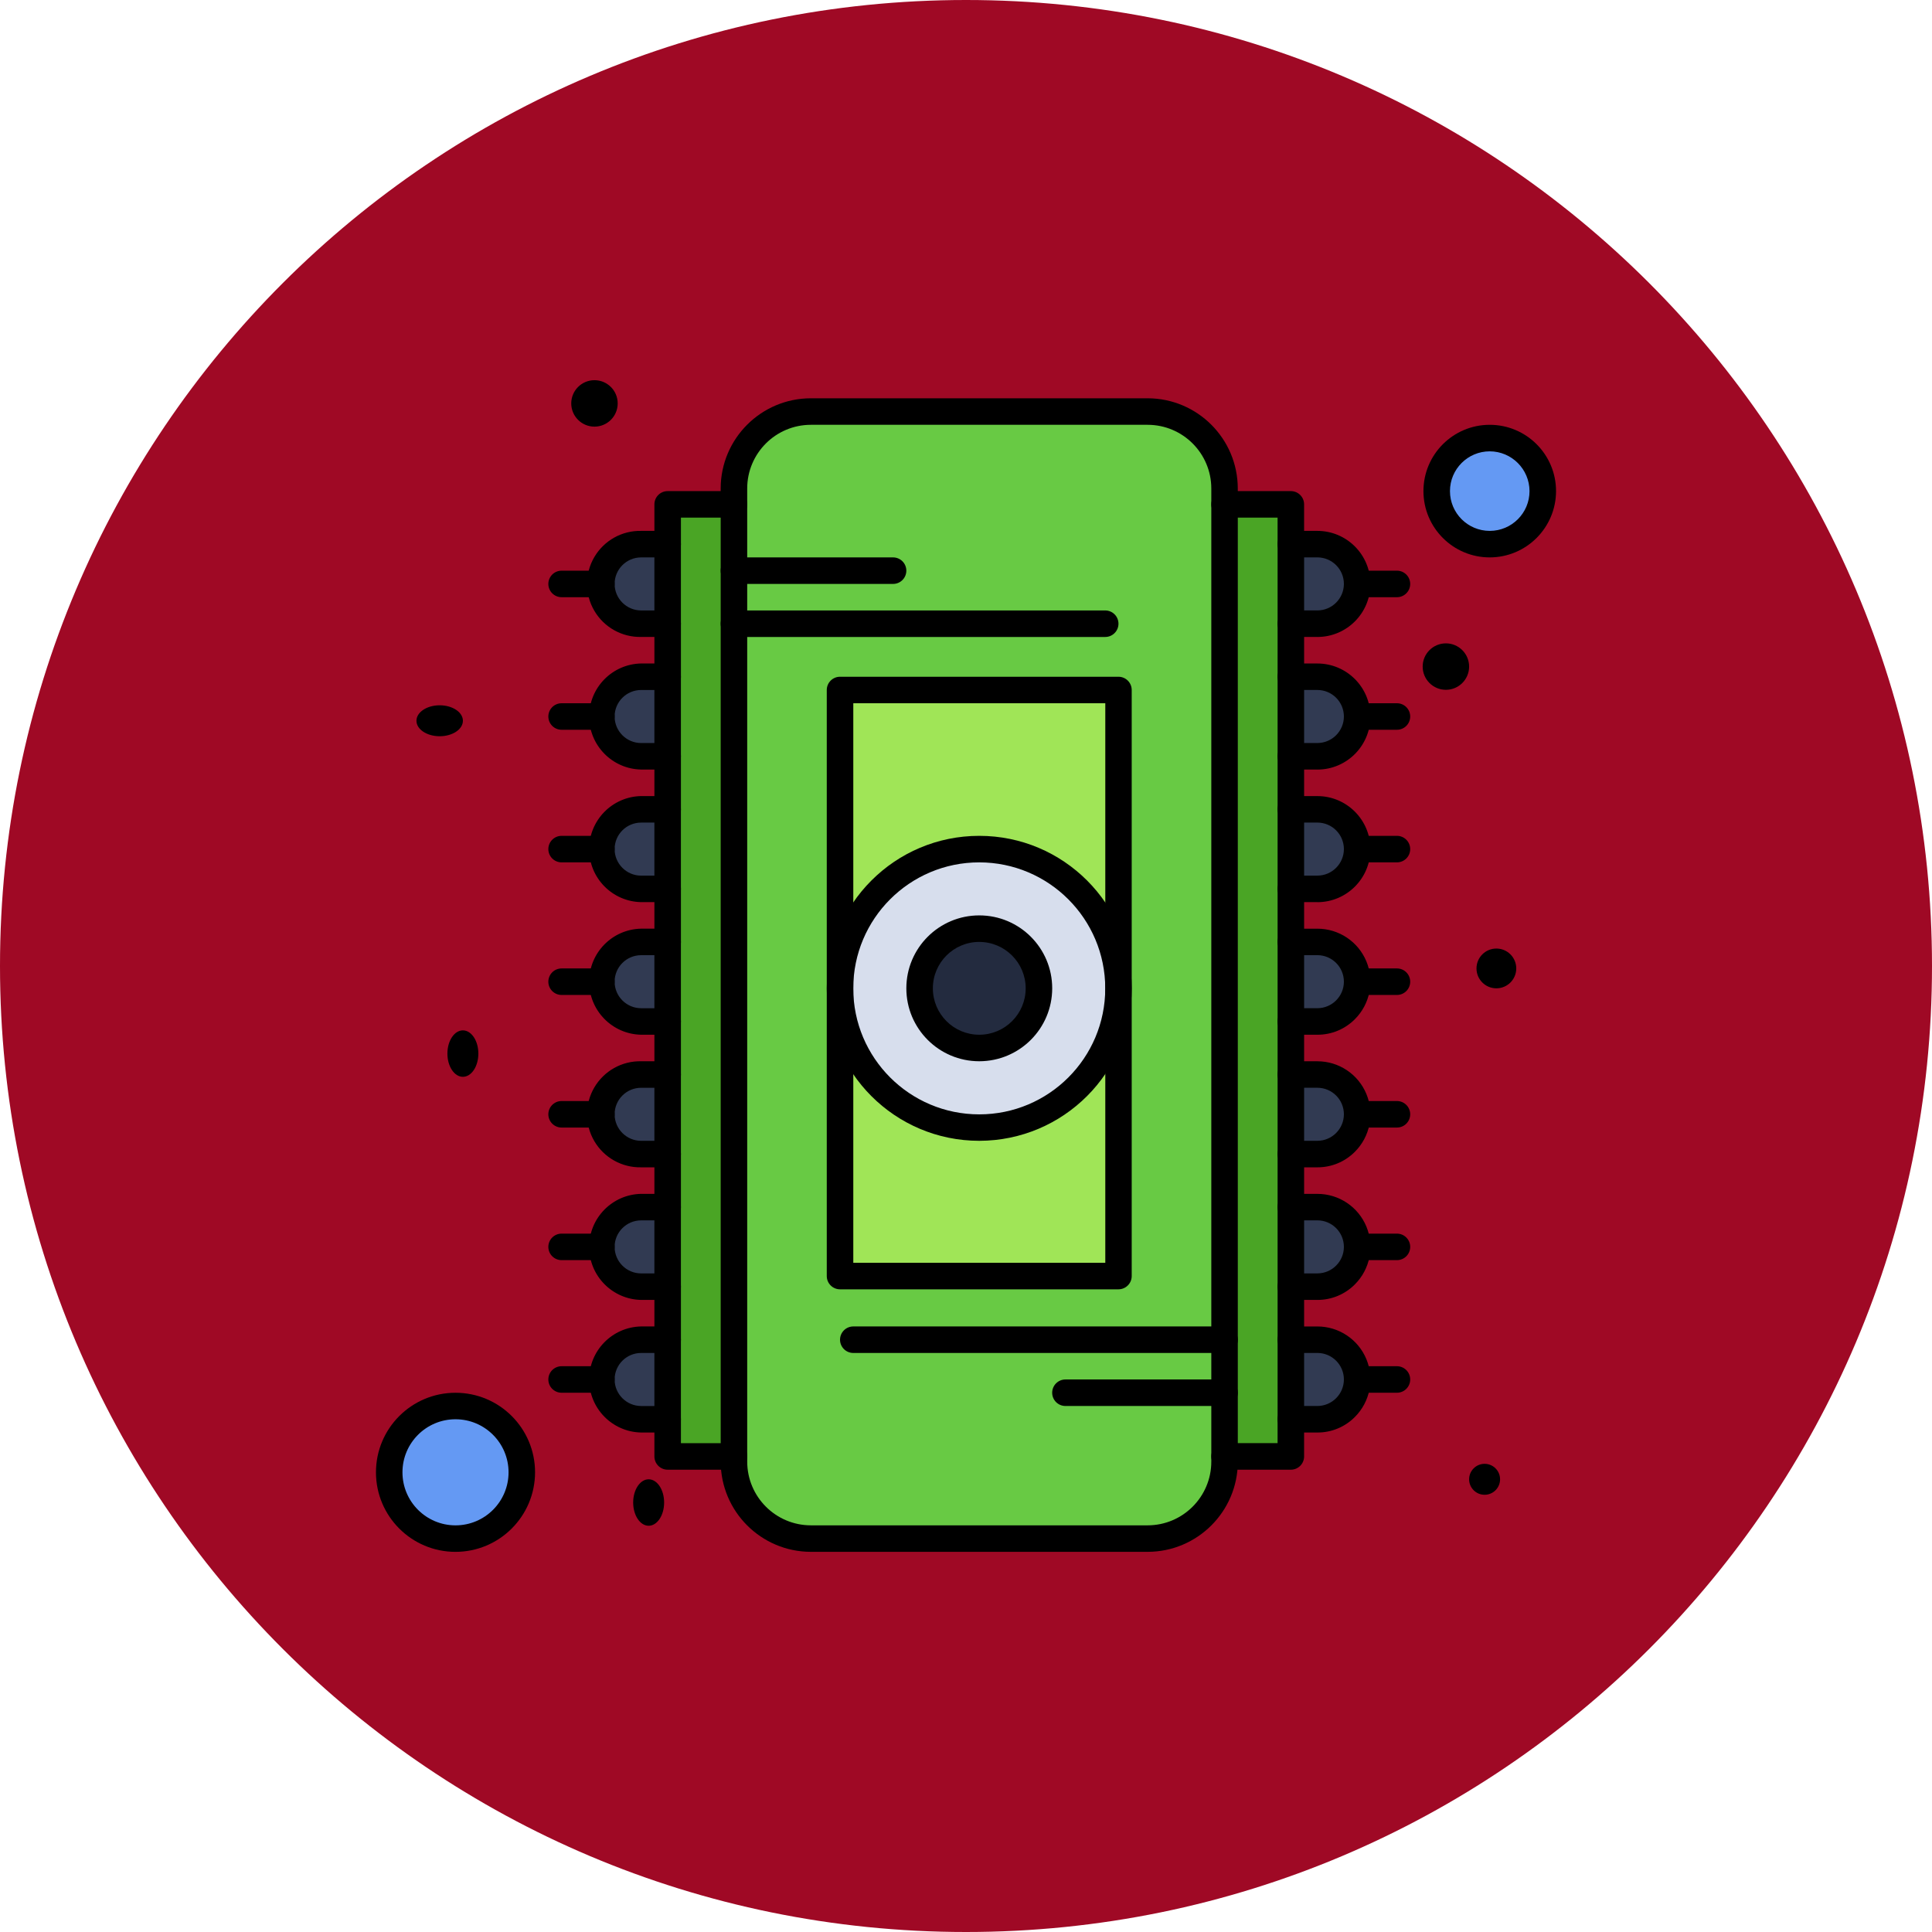
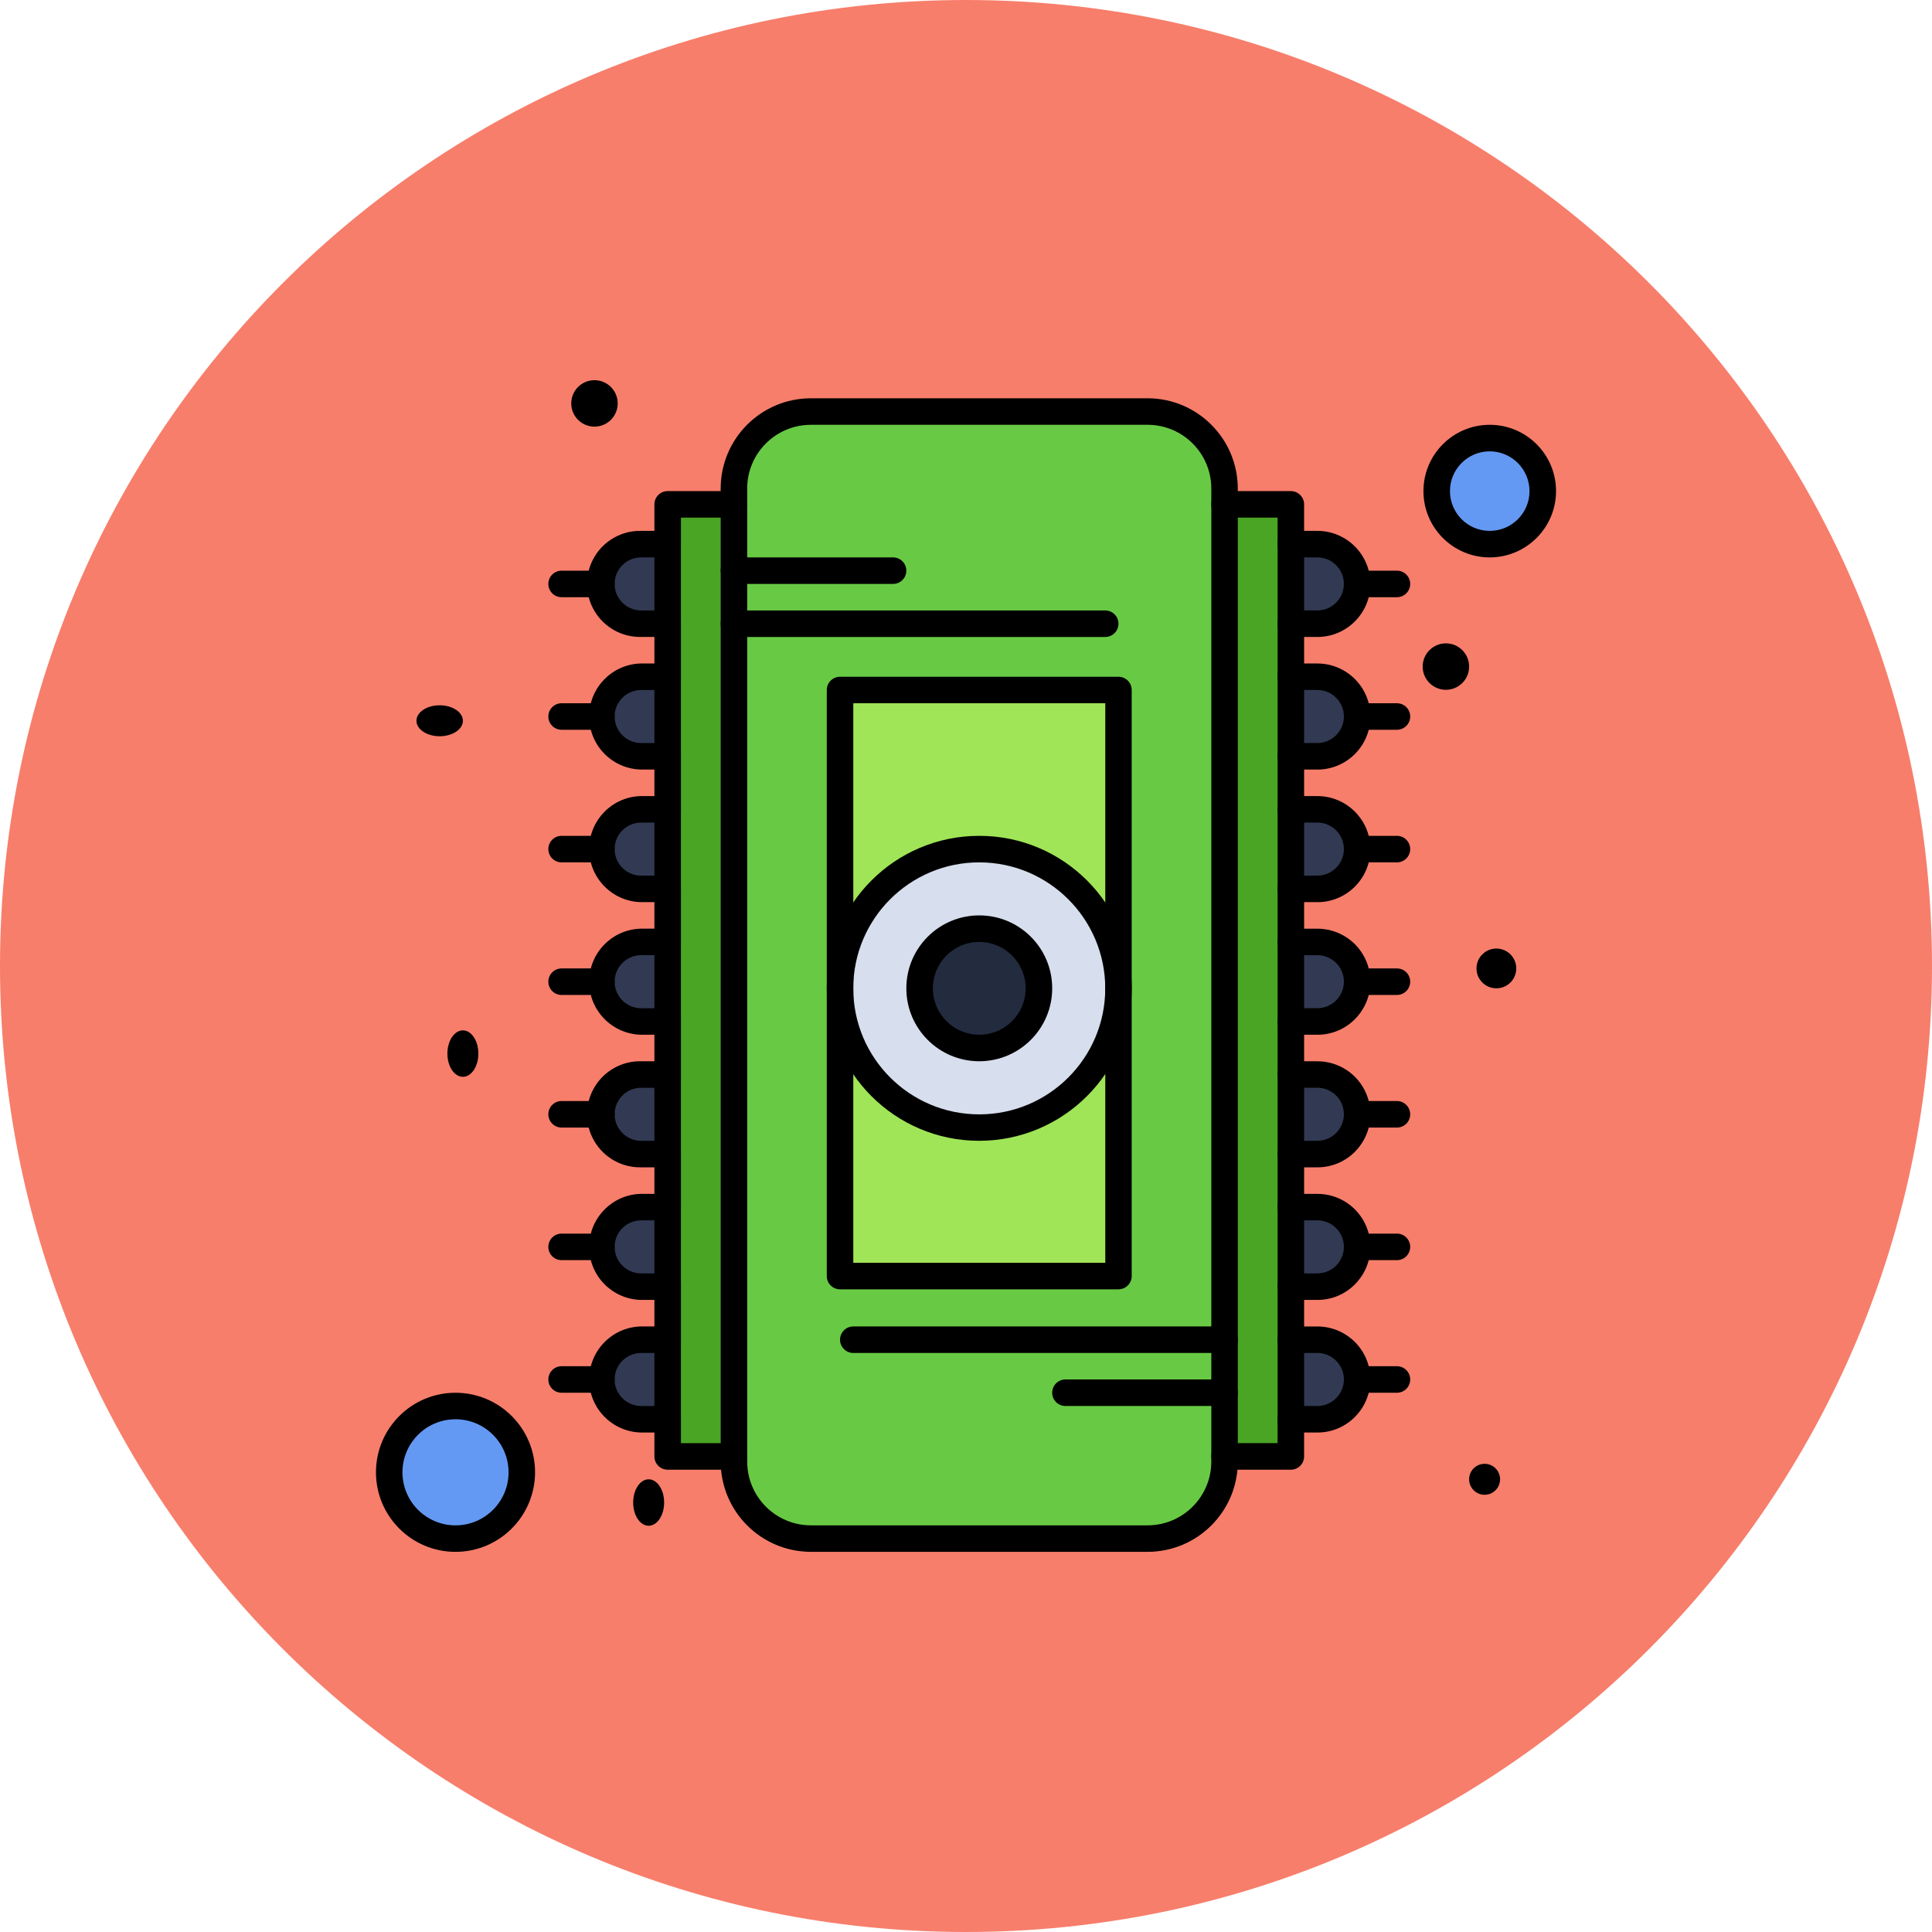
<svg xmlns="http://www.w3.org/2000/svg" width="92" height="92" viewBox="0 0 92 92">
  <g id="Grupo_1069950" data-name="Grupo 1069950" transform="translate(-2211 10078)">
-     <circle id="Elipse_9163" data-name="Elipse 9163" cx="46" cy="46" r="46" transform="translate(2211 -10078)" fill="#9f0925" />
+     <circle id="Elipse_9163" data-name="Elipse 9163" cx="46" cy="46" r="46" transform="translate(2211 -10078)" fill="#f77e6b" />
    <g id="_x35_18_x2C__Chip_x2C__Electronic_x2C__Memory_x2C__Ram" transform="translate(2191.403 -10099.583)">
      <g id="Grupo_1069949" data-name="Grupo 1069949" transform="translate(37.5 39.687)">
        <path id="Trazado_816498" data-name="Trazado 816498" d="M192.2,50H176.162a3.661,3.661,0,0,0-3.662,3.662v46.344a3.661,3.661,0,0,0,3.662,3.662H192.2a3.661,3.661,0,0,0,3.662-3.662V53.662A3.661,3.661,0,0,0,192.2,50Z" transform="translate(-155.452 -48.506)" fill="#68ca44" />
        <path id="Trazado_816499" data-name="Trazado 816499" d="M212.5,155v27.908h13.259V155Z" transform="translate(-190.401 -140.247)" fill="#a0e557" />
        <path id="Trazado_816500" data-name="Trazado 816500" d="M219.13,215a6.63,6.63,0,1,0,6.63,6.63A6.629,6.629,0,0,0,219.13,215Z" transform="translate(-190.401 -192.67)" fill="#d7deed" />
        <path id="Trazado_816501" data-name="Trazado 816501" d="M440.026,60a2.526,2.526,0,1,1-2.526,2.526A2.525,2.525,0,0,1,440.026,60Z" transform="translate(-386.989 -57.243)" fill="#6499f3" />
        <path id="Trazado_816502" data-name="Trazado 816502" d="M45.657,425a3.157,3.157,0,1,1-3.157,3.157A3.157,3.157,0,0,1,45.657,425Z" transform="translate(-41.869 -376.152)" fill="#6499f3" />
        <g id="Grupo_1069948" data-name="Grupo 1069948" transform="translate(10.734 7.808)">
          <path id="Trazado_816503" data-name="Trazado 816503" d="M383.763,400a1.894,1.894,0,0,1,0,3.788H382.5V400Z" transform="translate(-349.668 -362.116)" fill="#313a52" />
          <path id="Trazado_816504" data-name="Trazado 816504" d="M383.763,350a1.894,1.894,0,0,1,0,3.788H382.5V350Z" transform="translate(-349.668 -318.43)" fill="#313a52" />
          <path id="Trazado_816505" data-name="Trazado 816505" d="M383.763,300a1.894,1.894,0,0,1,0,3.788H382.5V300Z" transform="translate(-349.668 -274.744)" fill="#313a52" />
          <path id="Trazado_816506" data-name="Trazado 816506" d="M383.763,250a1.894,1.894,0,0,1,0,3.788H382.5V250Z" transform="translate(-349.668 -231.058)" fill="#313a52" />
          <path id="Trazado_816507" data-name="Trazado 816507" d="M383.763,150a1.894,1.894,0,0,1,0,3.788H382.5V150Z" transform="translate(-349.668 -143.686)" fill="#313a52" />
          <path id="Trazado_816508" data-name="Trazado 816508" d="M383.763,200a1.894,1.894,0,0,1,0,3.788H382.5V200Z" transform="translate(-349.668 -187.372)" fill="#313a52" />
          <path id="Trazado_816509" data-name="Trazado 816509" d="M383.763,100a1.894,1.894,0,0,1,0,3.788H382.5V100Z" transform="translate(-349.668 -100)" fill="#313a52" />
          <path id="Trazado_816510" data-name="Trazado 816510" d="M125.657,400v3.788h-1.263a1.894,1.894,0,1,1,0-3.788Z" transform="translate(-122.5 -362.116)" fill="#313a52" />
          <path id="Trazado_816511" data-name="Trazado 816511" d="M125.657,350v3.788h-1.263a1.894,1.894,0,1,1,0-3.788Z" transform="translate(-122.5 -318.43)" fill="#313a52" />
          <path id="Trazado_816512" data-name="Trazado 816512" d="M125.657,300v3.788h-1.263a1.894,1.894,0,1,1,0-3.788Z" transform="translate(-122.5 -274.744)" fill="#313a52" />
          <path id="Trazado_816513" data-name="Trazado 816513" d="M125.657,250v3.788h-1.263a1.894,1.894,0,1,1,0-3.788Z" transform="translate(-122.5 -231.058)" fill="#313a52" />
          <path id="Trazado_816514" data-name="Trazado 816514" d="M125.657,200v3.788h-1.263a1.894,1.894,0,0,1,0-3.788Z" transform="translate(-122.5 -187.372)" fill="#313a52" />
          <path id="Trazado_816515" data-name="Trazado 816515" d="M125.657,150v3.788h-1.263a1.894,1.894,0,1,1,0-3.788Z" transform="translate(-122.5 -143.686)" fill="#313a52" />
          <path id="Trazado_816516" data-name="Trazado 816516" d="M125.657,100v3.788h-1.263a1.894,1.894,0,1,1,0-3.788Z" transform="translate(-122.5 -100)" fill="#313a52" />
        </g>
        <path id="Trazado_816517" data-name="Trazado 816517" d="M360.657,128.566v1.768H357.5V85h3.157v43.566Z" transform="translate(-317.091 -79.086)" fill="#4aa525" />
        <path id="Trazado_816518" data-name="Trazado 816518" d="M150.657,90.683v39.652H147.5V85h3.157v5.683Z" transform="translate(-133.609 -79.086)" fill="#4aa525" />
        <path id="Trazado_816519" data-name="Trazado 816519" d="M245.341,245a2.841,2.841,0,1,1-2.841,2.841A2.841,2.841,0,0,1,245.341,245Z" transform="translate(-216.613 -218.882)" fill="#232b3f" />
        <circle id="Elipse_9166" data-name="Elipse 9166" cx="0.947" cy="0.947" r="0.947" transform="translate(52.406 27.065)" />
        <circle id="Elipse_9167" data-name="Elipse 9167" cx="0.737" cy="0.737" r="0.737" transform="translate(52.055 51.602)" />
        <circle id="Elipse_9168" data-name="Elipse 9168" cx="1.106" cy="1.106" r="1.106" transform="translate(49.843 12.532)" />
        <ellipse id="Elipse_9169" data-name="Elipse 9169" cx="0.737" cy="1.106" rx="0.737" ry="1.106" transform="translate(12.248 52.339)" />
        <circle id="Elipse_9170" data-name="Elipse 9170" cx="1.106" cy="1.106" r="1.106" transform="translate(9.299 0)" />
        <ellipse id="Elipse_9171" data-name="Elipse 9171" cx="0.737" cy="1.106" rx="0.737" ry="1.106" transform="translate(3.402 30.961)" />
        <ellipse id="Elipse_9172" data-name="Elipse 9172" cx="1.106" cy="0.737" rx="1.106" ry="0.737" transform="translate(1.928 15.481)" />
        <path id="Trazado_816520" data-name="Trazado 816520" d="M191.493,50.683a.631.631,0,0,1-.631-.631v-.758a3.034,3.034,0,0,0-3.031-3.031H171.793a3.034,3.034,0,0,0-3.031,3.031v.758a.631.631,0,0,1-1.263,0v-.758A4.3,4.3,0,0,1,171.793,45h16.037a4.3,4.3,0,0,1,4.293,4.293v.758A.631.631,0,0,1,191.493,50.683Z" transform="translate(-151.084 -44.138)" />
        <path id="Trazado_816521" data-name="Trazado 816521" d="M187.831,444.177H171.793a4.3,4.3,0,0,1-4.293-4.293v-.253a.631.631,0,0,1,1.263,0v.253a3.034,3.034,0,0,0,3.031,3.031h16.037a3.034,3.034,0,0,0,3.031-3.031v-.253a.631.631,0,0,1,1.263,0v.253A4.3,4.3,0,0,1,187.831,444.177Z" transform="translate(-151.084 -388.384)" />
        <path id="Trazado_816522" data-name="Trazado 816522" d="M378.131,378.788a.631.631,0,0,1-.631-.631v-2.526a.631.631,0,0,1,1.263,0v2.526A.631.631,0,0,1,378.131,378.788Z" transform="translate(-334.565 -332.466)" />
        <path id="Trazado_816523" data-name="Trazado 816523" d="M378.131,328.788a.631.631,0,0,1-.631-.631v-2.526a.631.631,0,0,1,1.263,0v2.526A.631.631,0,0,1,378.131,328.788Z" transform="translate(-334.565 -288.78)" />
        <path id="Trazado_816524" data-name="Trazado 816524" d="M378.131,278.788a.631.631,0,0,1-.631-.631v-2.526a.631.631,0,0,1,1.263,0v2.526A.631.631,0,0,1,378.131,278.788Z" transform="translate(-334.565 -245.094)" />
        <path id="Trazado_816525" data-name="Trazado 816525" d="M378.131,228.788a.631.631,0,0,1-.631-.631v-2.526a.631.631,0,0,1,1.263,0v2.526A.631.631,0,0,1,378.131,228.788Z" transform="translate(-334.565 -201.407)" />
        <path id="Trazado_816526" data-name="Trazado 816526" d="M378.131,178.788a.631.631,0,0,1-.631-.631v-2.526a.631.631,0,0,1,1.263,0v2.526A.631.631,0,0,1,378.131,178.788Z" transform="translate(-334.565 -157.721)" />
        <path id="Trazado_816527" data-name="Trazado 816527" d="M378.131,128.788a.631.631,0,0,1-.631-.631v-2.526a.631.631,0,0,1,1.263,0v2.526A.631.631,0,0,1,378.131,128.788Z" transform="translate(-334.565 -114.035)" />
        <path id="Trazado_816528" data-name="Trazado 816528" d="M356.288,126.6h-3.157a.631.631,0,0,1-.631-.631V80.631a.631.631,0,0,1,.631-.631h3.157a.631.631,0,0,1,.631.631v1.894a.631.631,0,1,1-1.263,0V81.263h-1.894v44.071h1.894V124.2a.631.631,0,0,1,1.263,0v1.768A.631.631,0,0,1,356.288,126.6Z" transform="translate(-312.722 -74.718)" />
        <path id="Trazado_816529" data-name="Trazado 816529" d="M379.394,100.051h-1.263a.631.631,0,0,1-.631-.631V95.631a.631.631,0,0,1,.631-.631h1.263a2.528,2.528,0,0,1,2.526,2.526,2.528,2.528,0,0,1-2.526,2.526Zm-.631-1.263h.631a1.266,1.266,0,0,0,1.263-1.263,1.264,1.264,0,0,0-1.263-1.263h-.631Z" transform="translate(-334.565 -87.824)" />
        <path id="Trazado_816530" data-name="Trazado 816530" d="M405.026,111.263h-1.894a.631.631,0,0,1,0-1.263h1.894a.631.631,0,1,1,0,1.263Z" transform="translate(-356.408 -100.929)" />
        <path id="Trazado_816531" data-name="Trazado 816531" d="M379.394,150.051h-1.263a.631.631,0,0,1-.631-.631v-3.788a.631.631,0,0,1,.631-.631h1.263a2.528,2.528,0,0,1,2.526,2.526,2.528,2.528,0,0,1-2.526,2.526Zm-.631-1.263h.631a1.266,1.266,0,0,0,1.263-1.263,1.264,1.264,0,0,0-1.263-1.263h-.631Z" transform="translate(-334.565 -131.51)" />
        <path id="Trazado_816532" data-name="Trazado 816532" d="M405.026,161.263h-1.894a.631.631,0,0,1,0-1.263h1.894a.631.631,0,1,1,0,1.263Z" transform="translate(-356.408 -144.616)" />
        <path id="Trazado_816533" data-name="Trazado 816533" d="M379.394,200.051h-1.263a.631.631,0,0,1-.631-.631v-3.788a.631.631,0,0,1,.631-.631h1.263a2.528,2.528,0,0,1,2.526,2.526,2.528,2.528,0,0,1-2.526,2.526Zm-.631-1.263h.631a1.266,1.266,0,0,0,1.263-1.263,1.264,1.264,0,0,0-1.263-1.263h-.631Z" transform="translate(-334.565 -175.196)" />
        <path id="Trazado_816534" data-name="Trazado 816534" d="M405.026,211.263h-1.894a.631.631,0,0,1,0-1.263h1.894a.631.631,0,1,1,0,1.263Z" transform="translate(-356.408 -188.302)" />
        <path id="Trazado_816535" data-name="Trazado 816535" d="M379.394,250.051h-1.263a.631.631,0,0,1-.631-.631v-3.788a.631.631,0,0,1,.631-.631h1.263a2.524,2.524,0,0,1,1.784,4.312A2.5,2.5,0,0,1,379.394,250.051Zm-.631-1.263h.631a1.266,1.266,0,0,0,1.263-1.263,1.264,1.264,0,0,0-1.263-1.263h-.631Z" transform="translate(-334.565 -218.882)" />
        <path id="Trazado_816536" data-name="Trazado 816536" d="M405.026,261.263h-1.894a.631.631,0,0,1,0-1.263h1.894a.631.631,0,1,1,0,1.263Z" transform="translate(-356.408 -231.988)" />
        <path id="Trazado_816537" data-name="Trazado 816537" d="M379.394,300.051h-1.263a.631.631,0,0,1-.631-.631v-3.788a.631.631,0,0,1,.631-.631h1.263a2.524,2.524,0,0,1,1.784,4.312A2.5,2.5,0,0,1,379.394,300.051Zm-.631-1.263h.631a1.266,1.266,0,0,0,1.263-1.263,1.264,1.264,0,0,0-1.263-1.263h-.631Z" transform="translate(-334.565 -262.568)" />
        <path id="Trazado_816538" data-name="Trazado 816538" d="M405.026,311.263h-1.894a.631.631,0,0,1,0-1.263h1.894a.631.631,0,1,1,0,1.263Z" transform="translate(-356.408 -275.674)" />
        <path id="Trazado_816539" data-name="Trazado 816539" d="M379.394,350.051h-1.263a.631.631,0,0,1-.631-.631v-3.788a.631.631,0,0,1,.631-.631h1.263a2.524,2.524,0,0,1,1.784,4.312A2.5,2.5,0,0,1,379.394,350.051Zm-.631-1.263h.631a1.266,1.266,0,0,0,1.263-1.263,1.264,1.264,0,0,0-1.263-1.263h-.631Z" transform="translate(-334.565 -306.254)" />
        <path id="Trazado_816540" data-name="Trazado 816540" d="M405.026,361.263h-1.894a.631.631,0,0,1,0-1.263h1.894a.631.631,0,1,1,0,1.263Z" transform="translate(-356.408 -319.36)" />
        <path id="Trazado_816541" data-name="Trazado 816541" d="M379.394,400.051h-1.263a.631.631,0,0,1-.631-.631v-3.788a.631.631,0,0,1,.631-.631h1.263a2.524,2.524,0,0,1,1.784,4.312A2.5,2.5,0,0,1,379.394,400.051Zm-.631-1.263h.631a1.266,1.266,0,0,0,1.263-1.263,1.264,1.264,0,0,0-1.263-1.263h-.631Z" transform="translate(-334.565 -349.94)" />
        <path id="Trazado_816542" data-name="Trazado 816542" d="M405.026,411.263h-1.894a.631.631,0,0,1,0-1.263h1.894a.631.631,0,1,1,0,1.263Z" transform="translate(-356.408 -363.046)" />
        <path id="Trazado_816543" data-name="Trazado 816543" d="M143.131,378.788a.631.631,0,0,1-.631-.631v-2.526a.631.631,0,0,1,1.263,0v2.526A.631.631,0,0,1,143.131,378.788Z" transform="translate(-129.241 -332.466)" />
        <path id="Trazado_816544" data-name="Trazado 816544" d="M143.131,328.788a.631.631,0,0,1-.631-.631v-2.526a.631.631,0,0,1,1.263,0v2.526A.631.631,0,0,1,143.131,328.788Z" transform="translate(-129.241 -288.78)" />
        <path id="Trazado_816545" data-name="Trazado 816545" d="M143.131,278.788a.631.631,0,0,1-.631-.631v-2.526a.631.631,0,0,1,1.263,0v2.526A.631.631,0,0,1,143.131,278.788Z" transform="translate(-129.241 -245.094)" />
        <path id="Trazado_816546" data-name="Trazado 816546" d="M143.131,228.788a.631.631,0,0,1-.631-.631v-2.526a.631.631,0,0,1,1.263,0v2.526A.631.631,0,0,1,143.131,228.788Z" transform="translate(-129.241 -201.407)" />
        <path id="Trazado_816547" data-name="Trazado 816547" d="M143.131,178.788a.631.631,0,0,1-.631-.631v-2.526a.631.631,0,0,1,1.263,0v2.526A.631.631,0,0,1,143.131,178.788Z" transform="translate(-129.241 -157.721)" />
        <path id="Trazado_816548" data-name="Trazado 816548" d="M143.131,128.788a.631.631,0,0,1-.631-.631v-2.526a.631.631,0,0,1,1.263,0v2.526A.631.631,0,0,1,143.131,128.788Z" transform="translate(-129.241 -114.035)" />
        <path id="Trazado_816549" data-name="Trazado 816549" d="M146.288,126.6h-3.157a.631.631,0,0,1-.631-.631V124.2a.631.631,0,0,1,1.263,0v1.137h1.894V81.263h-1.894v1.263a.631.631,0,1,1-1.263,0V80.631a.631.631,0,0,1,.631-.631h3.157a.631.631,0,0,1,.631.631v45.334A.631.631,0,0,1,146.288,126.6Z" transform="translate(-129.241 -74.718)" />
        <path id="Trazado_816550" data-name="Trazado 816550" d="M121.288,100.051h-1.263a2.526,2.526,0,1,1,0-5.051h1.263a.631.631,0,0,1,.631.631V99.42A.631.631,0,0,1,121.288,100.051Zm-1.263-3.788a1.264,1.264,0,0,0-1.263,1.263,1.266,1.266,0,0,0,1.263,1.263h.631V96.263Z" transform="translate(-107.398 -87.824)" />
        <path id="Trazado_816551" data-name="Trazado 816551" d="M105.026,111.263h-1.894a.631.631,0,0,1,0-1.263h1.894a.631.631,0,0,1,0,1.263Z" transform="translate(-94.292 -100.929)" />
        <path id="Trazado_816552" data-name="Trazado 816552" d="M121.288,150.051h-1.263a2.526,2.526,0,0,1,0-5.051h1.263a.631.631,0,0,1,.631.631v3.788A.631.631,0,0,1,121.288,150.051Zm-1.263-3.788a1.264,1.264,0,0,0-1.263,1.263,1.266,1.266,0,0,0,1.263,1.263h.631v-2.526Z" transform="translate(-107.398 -131.51)" />
        <path id="Trazado_816553" data-name="Trazado 816553" d="M105.026,161.263h-1.894a.631.631,0,1,1,0-1.263h1.894a.631.631,0,1,1,0,1.263Z" transform="translate(-94.292 -144.616)" />
        <path id="Trazado_816554" data-name="Trazado 816554" d="M121.288,200.051h-1.263a2.526,2.526,0,0,1,0-5.051h1.263a.631.631,0,0,1,.631.631v3.788A.631.631,0,0,1,121.288,200.051Zm-1.263-3.788a1.264,1.264,0,0,0-1.263,1.263,1.266,1.266,0,0,0,1.263,1.263h.631v-2.526Z" transform="translate(-107.398 -175.196)" />
        <path id="Trazado_816555" data-name="Trazado 816555" d="M105.026,211.263h-1.894a.631.631,0,0,1,0-1.263h1.894a.631.631,0,0,1,0,1.263Z" transform="translate(-94.292 -188.302)" />
        <path id="Trazado_816556" data-name="Trazado 816556" d="M121.288,250.051h-1.263a2.526,2.526,0,0,1,0-5.051h1.263a.631.631,0,0,1,.631.631v3.788A.631.631,0,0,1,121.288,250.051Zm-1.263-3.788a1.264,1.264,0,0,0-1.263,1.263,1.266,1.266,0,0,0,1.263,1.263h.631v-2.526Z" transform="translate(-107.398 -218.882)" />
        <path id="Trazado_816557" data-name="Trazado 816557" d="M105.026,261.263h-1.894a.631.631,0,0,1,0-1.263h1.894a.631.631,0,1,1,0,1.263Z" transform="translate(-94.292 -231.988)" />
        <path id="Trazado_816558" data-name="Trazado 816558" d="M121.288,300.051h-1.263a2.526,2.526,0,1,1,0-5.051h1.263a.631.631,0,0,1,.631.631v3.788A.631.631,0,0,1,121.288,300.051Zm-1.263-3.788a1.264,1.264,0,0,0-1.263,1.263,1.266,1.266,0,0,0,1.263,1.263h.631v-2.526Z" transform="translate(-107.398 -262.568)" />
        <path id="Trazado_816559" data-name="Trazado 816559" d="M105.026,311.263h-1.894a.631.631,0,0,1,0-1.263h1.894a.631.631,0,1,1,0,1.263Z" transform="translate(-94.292 -275.674)" />
        <path id="Trazado_816560" data-name="Trazado 816560" d="M121.288,350.051h-1.263a2.526,2.526,0,0,1,0-5.051h1.263a.631.631,0,0,1,.631.631v3.788A.631.631,0,0,1,121.288,350.051Zm-1.263-3.788a1.264,1.264,0,0,0-1.263,1.263,1.266,1.266,0,0,0,1.263,1.263h.631v-2.526Z" transform="translate(-107.398 -306.254)" />
        <path id="Trazado_816561" data-name="Trazado 816561" d="M105.026,361.263h-1.894a.631.631,0,0,1,0-1.263h1.894a.631.631,0,1,1,0,1.263Z" transform="translate(-94.292 -319.36)" />
        <path id="Trazado_816562" data-name="Trazado 816562" d="M121.288,400.051h-1.263a2.526,2.526,0,0,1,0-5.051h1.263a.631.631,0,0,1,.631.631v3.788A.631.631,0,0,1,121.288,400.051Zm-1.263-3.788a1.264,1.264,0,0,0-1.263,1.263,1.266,1.266,0,0,0,1.263,1.263h.631v-2.526Z" transform="translate(-107.398 -349.94)" />
        <path id="Trazado_816563" data-name="Trazado 816563" d="M105.026,411.263h-1.894a.631.631,0,0,1,0-1.263h1.894a.631.631,0,1,1,0,1.263Z" transform="translate(-94.292 -363.046)" />
        <path id="Trazado_816564" data-name="Trazado 816564" d="M221.391,179.17H208.131a.631.631,0,0,1-.631-.631V150.631a.631.631,0,0,1,.631-.631h13.259a.631.631,0,0,1,.631.631v27.908A.631.631,0,0,1,221.391,179.17Zm-12.628-1.263h12V151.263h-12Z" transform="translate(-186.033 -135.878)" />
        <path id="Trazado_816565" data-name="Trazado 816565" d="M214.761,224.522a7.261,7.261,0,1,1,7.261-7.261A7.269,7.269,0,0,1,214.761,224.522Zm0-13.259a6,6,0,1,0,6,6A6.005,6.005,0,0,0,214.761,211.263Z" transform="translate(-186.033 -188.302)" />
        <path id="Trazado_816566" data-name="Trazado 816566" d="M240.973,246.945a3.473,3.473,0,1,1,3.473-3.473A3.477,3.477,0,0,1,240.973,246.945Zm0-5.683a2.21,2.21,0,1,0,2.21,2.21A2.212,2.212,0,0,0,240.973,241.263Z" transform="translate(-212.244 -214.513)" />
        <path id="Trazado_816567" data-name="Trazado 816567" d="M41.288,427.577a3.788,3.788,0,1,1,3.788-3.788A3.793,3.793,0,0,1,41.288,427.577Zm0-6.314a2.526,2.526,0,1,0,2.526,2.526A2.528,2.528,0,0,0,41.288,421.263Z" transform="translate(-37.5 -371.783)" />
        <path id="Trazado_816568" data-name="Trazado 816568" d="M435.657,61.314a3.157,3.157,0,1,1,3.157-3.157A3.161,3.161,0,0,1,435.657,61.314Zm0-5.051a1.894,1.894,0,1,0,1.894,1.894A1.9,1.9,0,0,0,435.657,56.263Z" transform="translate(-382.62 -52.875)" />
        <path id="Trazado_816569" data-name="Trazado 816569" d="M175.708,106.263h-7.577a.631.631,0,1,1,0-1.263h7.577a.631.631,0,0,1,0,1.263Z" transform="translate(-151.084 -96.561)" />
        <path id="Trazado_816570" data-name="Trazado 816570" d="M185.81,126.263H168.131a.631.631,0,1,1,0-1.263H185.81a.631.631,0,0,1,0,1.263Z" transform="translate(-151.084 -114.035)" />
        <path id="Trazado_816571" data-name="Trazado 816571" d="M300.708,416.263h-7.577a.631.631,0,0,1,0-1.263h7.577a.631.631,0,1,1,0,1.263Z" transform="translate(-260.299 -367.415)" />
        <path id="Trazado_816572" data-name="Trazado 816572" d="M230.81,396.263H213.131a.631.631,0,1,1,0-1.263H230.81a.631.631,0,1,1,0,1.263Z" transform="translate(-190.401 -349.94)" />
      </g>
    </g>
  </g>
</svg>
